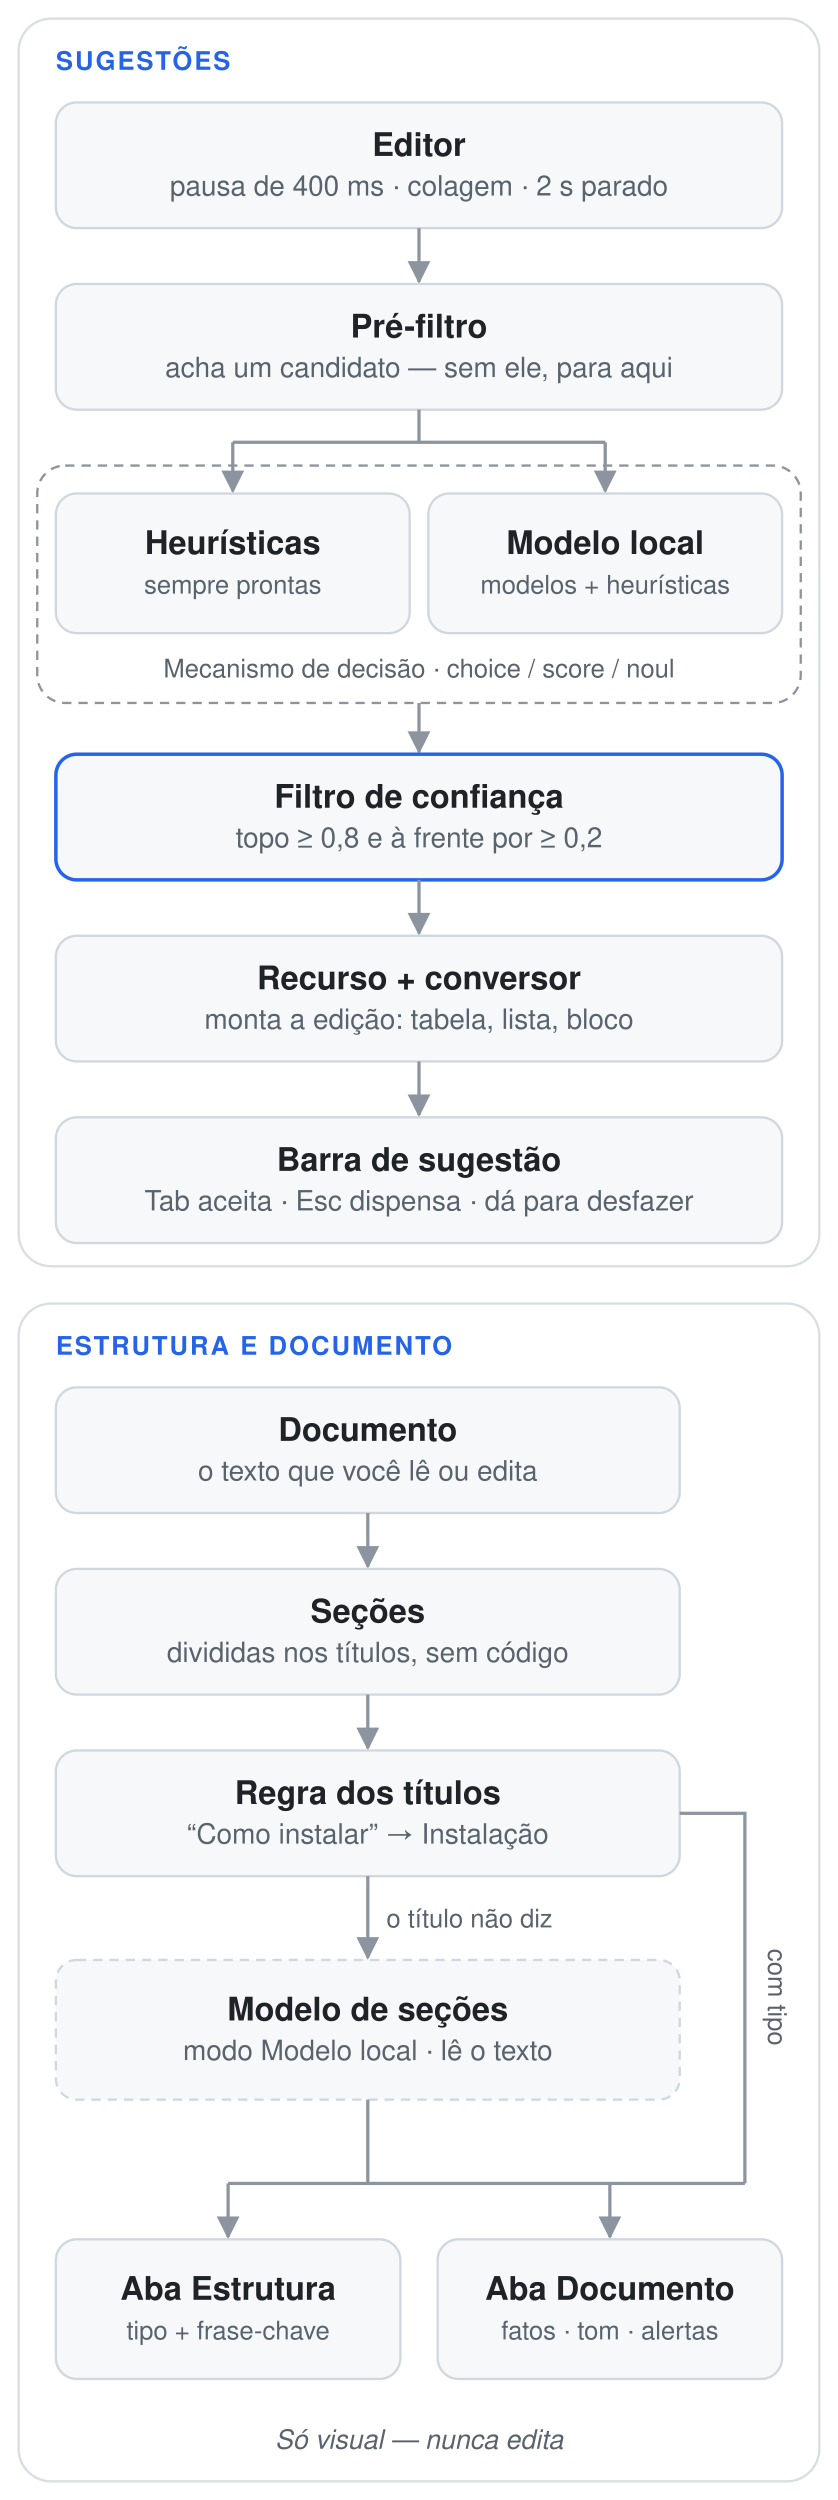
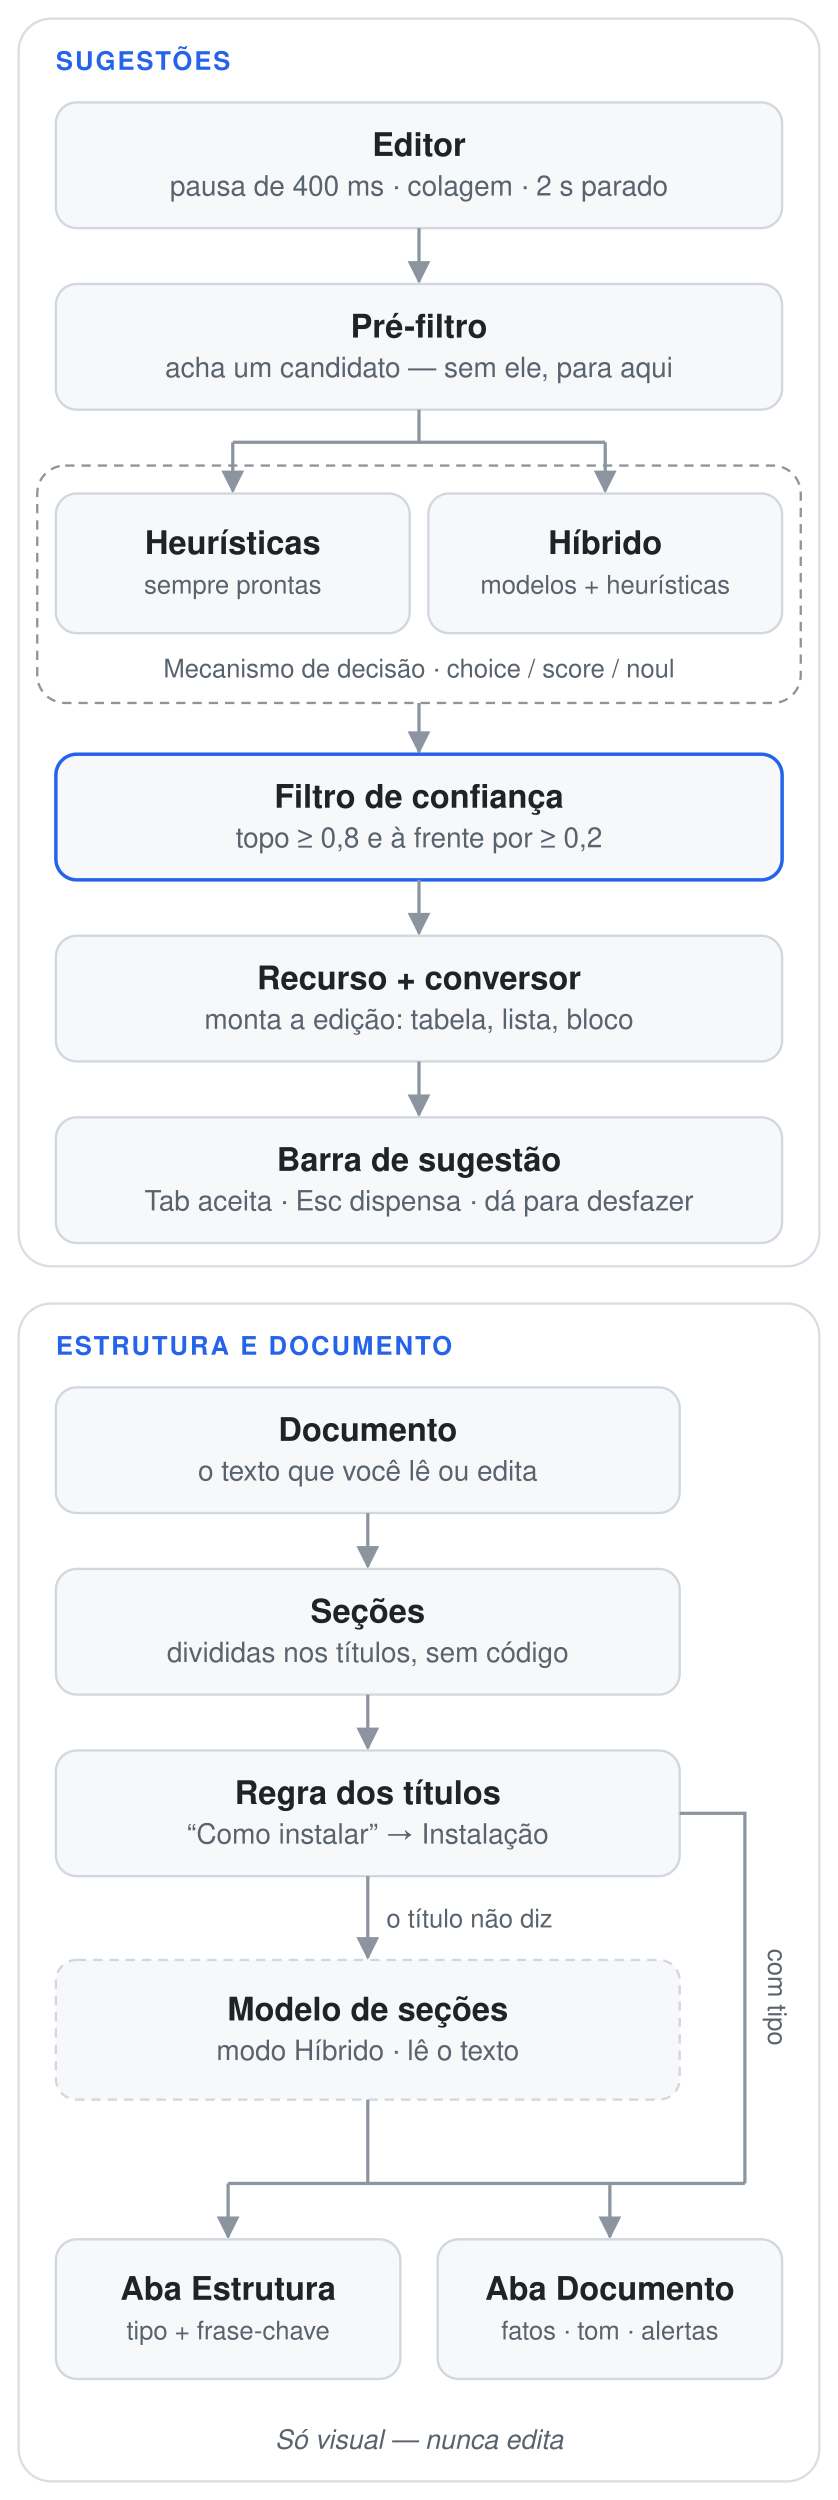
<svg xmlns="http://www.w3.org/2000/svg" viewBox="0 0 360 1074" width="360" height="1074" role="img" aria-labelledby="msd-title-n msd-desc-n" font-family="system-ui, -apple-system, 'Segoe UI', Helvetica, Arial, sans-serif">
  <style>
  .msd-lane { fill: none; stroke: #d8dee4; }
  .msd-lane-t { fill: #2563eb; font-size: 11px; font-weight: 600; letter-spacing: .08em; }
  .msd-box { fill: #f6f8fa; stroke: #d0d7de; }
  .msd-box.msd-accent { stroke: #2563eb; stroke-width: 1.5; }
  .msd-box.msd-dashed, .msd-group { stroke-dasharray: 4 3; }
  .msd-group { fill: none; stroke: #8c959f; }
  .msd-t { fill: #1f2328; font-size: 14px; font-weight: 600; }
  .msd-s { fill: #59636e; font-size: 12px; }
  .msd-s.msd-small { font-size: 11px; }
  .msd-label { fill: #59636e; font-size: 11px; }
  .msd-note { fill: #59636e; font-size: 11.5px; font-style: italic; }
  .msd-mono { fill: #59636e; font-size: 11.5px; font-family: ui-monospace, SFMono-Regular, Menlo, Consolas, monospace; }
  .msd-step { fill: #2563eb; font-size: 11px; font-weight: 700; }
  .msd-line { fill: none; stroke: #8c959f; stroke-width: 1.4; }
  .msd-head { fill: #8c959f; }
  @media (prefers-color-scheme: dark) {
    .msd-lane { stroke: #30363d; }
    .msd-lane-t { fill: #58a6ff; }
    .msd-box { fill: #161b22; stroke: #30363d; }
    .msd-box.msd-accent { stroke: #58a6ff; }
    .msd-group { stroke: #6e7681; }
    .msd-t { fill: #e6edf3; }
    .msd-s, .msd-label, .msd-note, .msd-mono { fill: #8b949e; }
    .msd-step { fill: #58a6ff; }
    .msd-line { stroke: #6e7681; }
    .msd-head { fill: #6e7681; }
  }
</style>
  <defs>
    <marker id="msd-arrow-n" viewBox="0 0 10 10" refX="9" refY="5" markerWidth="7" markerHeight="7" orient="auto-start-reverse">
      <path class="msd-head" d="M0,0 L10,5 L0,10 z" />
    </marker>
  </defs>
  <rect class="msd-lane" x="8" y="8" width="344" height="536" rx="14" />
  <text class="msd-lane-t" x="24" y="30">SUGESTÕES</text>
  <rect class="msd-box " x="24" y="44" width="312" height="54" rx="9" />
  <text class="msd-t" x="180.0" y="67.0" text-anchor="middle">Editor</text>
  <text class="msd-s" x="180.0" y="84.0" text-anchor="middle">pausa de 400 ms · colagem · 2 s parado</text>
  <path class="msd-line" d="M180,98 L180,121" marker-end="url(#msd-arrow-n)" />
  <rect class="msd-box " x="24" y="122" width="312" height="54" rx="9" />
  <text class="msd-t" x="180.0" y="145.0" text-anchor="middle">Pré-filtro</text>
  <text class="msd-s" x="180.0" y="162.0" text-anchor="middle">acha um candidato — sem ele, para aqui</text>
  <rect class="msd-group" x="16" y="200" width="328" height="102" rx="12" />
  <path class="msd-line" d="M180,176 L180,190" />
  <path class="msd-line" d="M100,190 L260,190" />
  <path class="msd-line" d="M100,190 L100,211" marker-end="url(#msd-arrow-n)" />
  <path class="msd-line" d="M260,190 L260,211" marker-end="url(#msd-arrow-n)" />
  <rect class="msd-box " x="24" y="212" width="152" height="60" rx="9" />
  <text class="msd-t" x="100.0" y="238.0" text-anchor="middle">Heurísticas</text>
  <text class="msd-s msd-small" x="100.0" y="255.0" text-anchor="middle">sempre prontas</text>
  <rect class="msd-box " x="184" y="212" width="152" height="60" rx="9" />
-   <text class="msd-t" x="260.0" y="238.0" text-anchor="middle">Modelo local</text>
+   <text class="msd-t" x="260.0" y="238.0" text-anchor="middle">Híbrido</text>
  <text class="msd-s msd-small" x="260.0" y="255.0" text-anchor="middle">modelos + heurísticas</text>
  <text class="msd-label" x="180" y="291" text-anchor="middle">Mecanismo de decisão · choice / score / noul</text>
  <path class="msd-line" d="M180,302 L180,323" marker-end="url(#msd-arrow-n)" />
  <rect class="msd-box msd-accent" x="24" y="324" width="312" height="54" rx="9" />
  <text class="msd-t" x="180.0" y="347.0" text-anchor="middle">Filtro de confiança</text>
  <text class="msd-s" x="180.0" y="364.0" text-anchor="middle">topo ≥ 0,8 e à frente por ≥ 0,2</text>
  <path class="msd-line" d="M180,378 L180,401" marker-end="url(#msd-arrow-n)" />
  <rect class="msd-box " x="24" y="402" width="312" height="54" rx="9" />
  <text class="msd-t" x="180.0" y="425.0" text-anchor="middle">Recurso + conversor</text>
  <text class="msd-s" x="180.0" y="442.0" text-anchor="middle">monta a edição: tabela, lista, bloco</text>
  <path class="msd-line" d="M180,456 L180,479" marker-end="url(#msd-arrow-n)" />
  <rect class="msd-box " x="24" y="480" width="312" height="54" rx="9" />
  <text class="msd-t" x="180.0" y="503.0" text-anchor="middle">Barra de sugestão</text>
  <text class="msd-s" x="180.0" y="520.0" text-anchor="middle">Tab aceita · Esc dispensa · dá para desfazer</text>
  <g transform="translate(-360 552)">
    <rect class="msd-lane" x="368" y="8" width="344" height="506" rx="14" />
    <text class="msd-lane-t" x="384" y="30">ESTRUTURA E DOCUMENTO</text>
    <rect class="msd-box " x="384" y="44" width="268" height="54" rx="9" />
    <text class="msd-t" x="518.0" y="67.0" text-anchor="middle">Documento</text>
    <text class="msd-s" x="518.0" y="84.0" text-anchor="middle">o texto que você lê ou edita</text>
    <path class="msd-line" d="M518,98 L518,121" marker-end="url(#msd-arrow-n)" />
    <rect class="msd-box " x="384" y="122" width="268" height="54" rx="9" />
    <text class="msd-t" x="518.0" y="145.0" text-anchor="middle">Seções</text>
    <text class="msd-s" x="518.0" y="162.0" text-anchor="middle">divididas nos títulos, sem código</text>
    <path class="msd-line" d="M518,176 L518,199" marker-end="url(#msd-arrow-n)" />
    <rect class="msd-box " x="384" y="200" width="268" height="54" rx="9" />
    <text class="msd-t" x="518.0" y="223.0" text-anchor="middle">Regra dos títulos</text>
    <text class="msd-s" x="518.0" y="240.0" text-anchor="middle">“Como instalar” → Instalação</text>
    <path class="msd-line" d="M518,254 L518,289" marker-end="url(#msd-arrow-n)" />
    <text class="msd-label" x="526" y="276">o título não diz</text>
    <rect class="msd-box msd-dashed" x="384" y="290" width="268" height="60" rx="9" />
    <text class="msd-t" x="518.0" y="316.0" text-anchor="middle">Modelo de seções</text>
-     <text class="msd-s" x="518.0" y="333.0" text-anchor="middle">modo Modelo local · lê o texto</text>
+     <text class="msd-s" x="518.0" y="333.0" text-anchor="middle">modo Híbrido · lê o texto</text>
    <path class="msd-line" d="M652,227 L680,227 L680,386" />
    <text class="msd-label" x="690" y="306" text-anchor="middle" transform="rotate(90 690 306)">com tipo</text>
    <path class="msd-line" d="M518,350 L518,386" />
    <path class="msd-line" d="M458,386 L680,386" />
    <path class="msd-line" d="M458,386 L458,409" marker-end="url(#msd-arrow-n)" />
    <path class="msd-line" d="M622,386 L622,409" marker-end="url(#msd-arrow-n)" />
    <rect class="msd-box " x="384" y="410" width="148" height="60" rx="9" />
    <text class="msd-t" x="458.0" y="436.0" text-anchor="middle">Aba Estrutura</text>
    <text class="msd-s msd-small" x="458.0" y="453.0" text-anchor="middle">tipo + frase-chave</text>
    <rect class="msd-box " x="548" y="410" width="148" height="60" rx="9" />
    <text class="msd-t" x="622.0" y="436.0" text-anchor="middle">Aba Documento</text>
    <text class="msd-s msd-small" x="622.0" y="453.0" text-anchor="middle">fatos · tom · alertas</text>
    <text class="msd-note" x="540" y="500" text-anchor="middle">Só visual — nunca edita</text>
  </g>
</svg>
